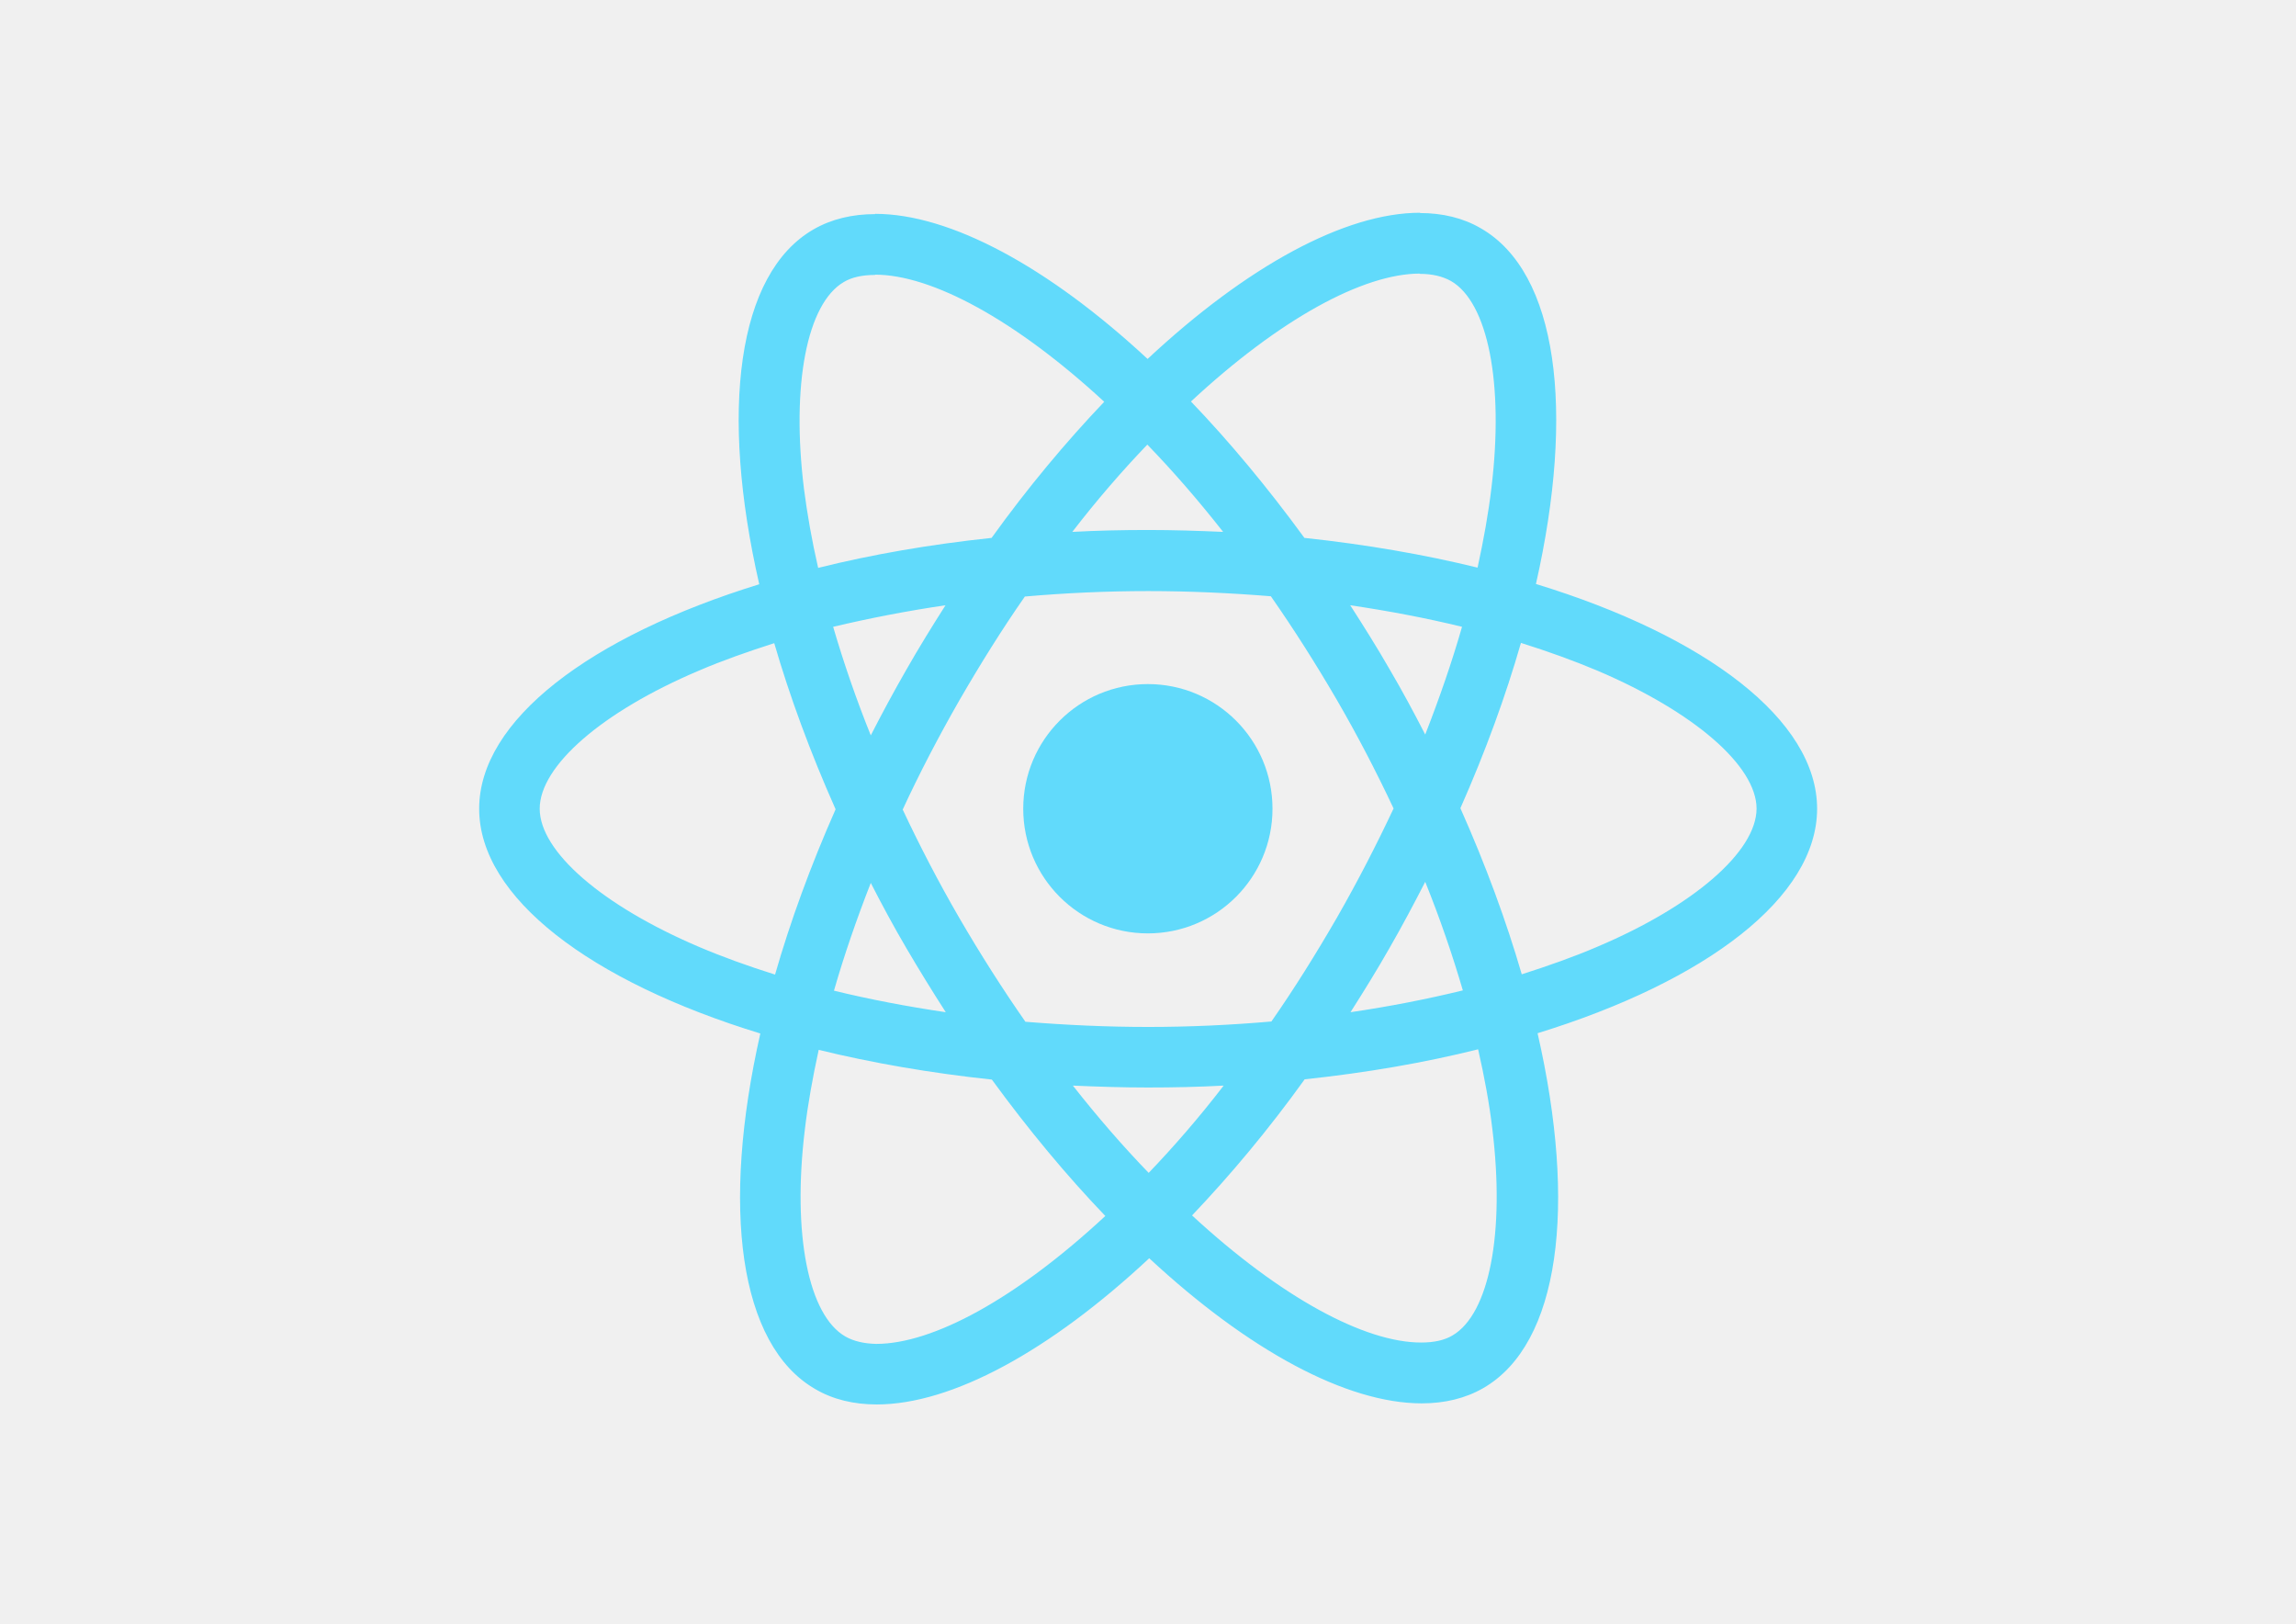
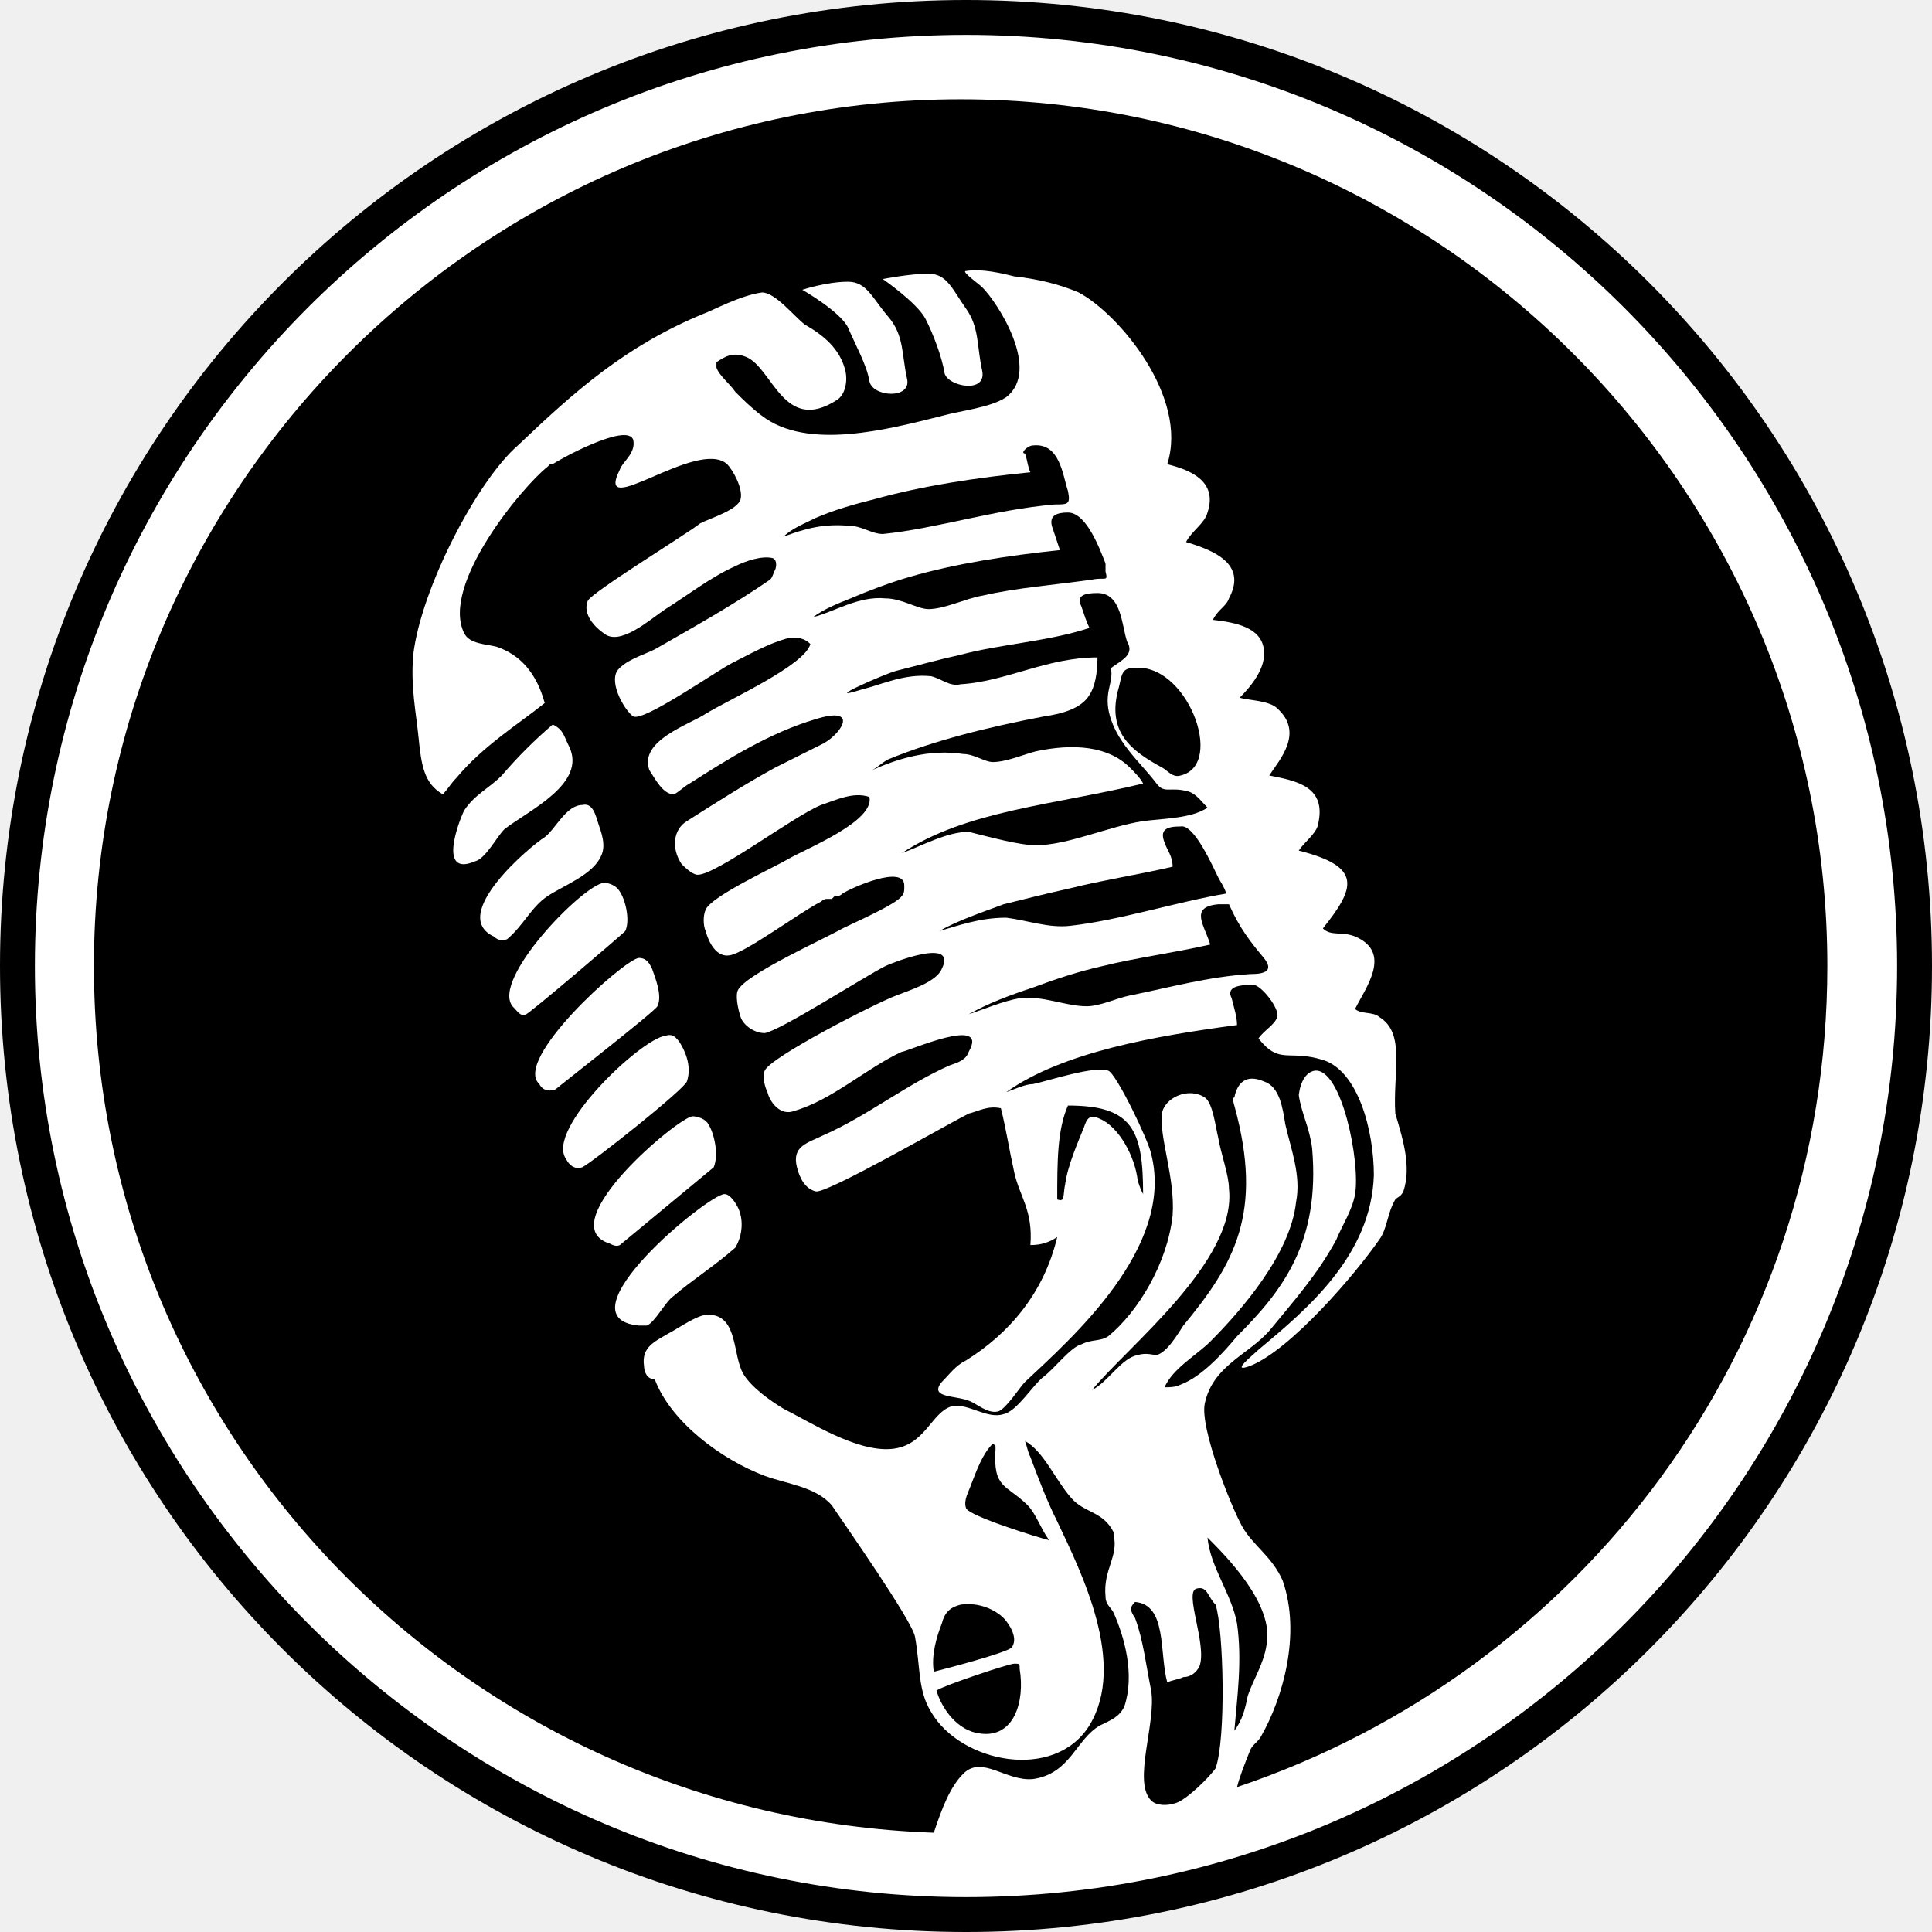
- <svg xmlns="http://www.w3.org/2000/svg" viewBox="0 0 841.9 595.3">
-   <g fill="#61DAFB">
-     <path d="M666.3 296.5c0-32.5-40.7-63.3-103.1-82.4 14.4-63.6 8-114.2-20.2-130.4-6.5-3.8-14.1-5.6-22.4-5.6v22.3c4.6 0 8.3.9 11.4 2.6 13.6 7.8 19.5 37.5 14.9 75.7-1.1 9.4-2.9 19.3-5.1 29.4-19.6-4.8-41-8.5-63.5-10.9-13.5-18.5-27.5-35.3-41.6-50 32.6-30.3 63.2-46.9 84-46.9V78c-27.5 0-63.5 19.6-99.9 53.6-36.4-33.8-72.4-53.2-99.9-53.2v22.3c20.7 0 51.4 16.5 84 46.6-14 14.7-28 31.4-41.3 49.9-22.6 2.4-44 6.1-63.6 11-2.3-10-4-19.7-5.2-29-4.7-38.2 1.1-67.9 14.6-75.8 3-1.8 6.9-2.6 11.5-2.6V78.5c-8.4 0-16 1.8-22.6 5.6-28.1 16.2-34.4 66.7-19.9 130.1-62.2 19.2-102.7 49.9-102.7 82.3 0 32.5 40.7 63.3 103.1 82.4-14.4 63.6-8 114.2 20.2 130.4 6.5 3.8 14.1 5.6 22.5 5.6 27.5 0 63.5-19.6 99.9-53.6 36.4 33.8 72.4 53.2 99.9 53.2 8.4 0 16-1.8 22.6-5.6 28.1-16.2 34.4-66.7 19.9-130.1 62-19.1 102.5-49.9 102.5-82.3zm-130.2-66.7c-3.7 12.9-8.3 26.2-13.5 39.5-4.1-8-8.4-16-13.1-24-4.6-8-9.5-15.8-14.4-23.4 14.2 2.1 27.9 4.7 41 7.9zm-45.8 106.5c-7.8 13.5-15.8 26.3-24.1 38.2-14.9 1.3-30 2-45.2 2-15.1 0-30.2-.7-45-1.9-8.3-11.9-16.4-24.6-24.2-38-7.6-13.1-14.5-26.4-20.8-39.8 6.2-13.4 13.2-26.8 20.7-39.9 7.8-13.5 15.8-26.3 24.1-38.2 14.9-1.3 30-2 45.2-2 15.1 0 30.2.7 45 1.9 8.3 11.9 16.4 24.6 24.2 38 7.6 13.1 14.5 26.4 20.8 39.8-6.3 13.4-13.2 26.8-20.7 39.9zm32.3-13c5.4 13.4 10 26.8 13.8 39.8-13.1 3.2-26.9 5.9-41.2 8 4.9-7.7 9.8-15.6 14.4-23.7 4.6-8 8.9-16.1 13-24.1zM421.2 430c-9.3-9.6-18.6-20.3-27.8-32 9 .4 18.2.7 27.5.7 9.4 0 18.7-.2 27.8-.7-9 11.7-18.3 22.4-27.5 32zm-74.4-58.9c-14.2-2.1-27.9-4.7-41-7.9 3.7-12.9 8.3-26.2 13.5-39.5 4.1 8 8.4 16 13.1 24 4.7 8 9.5 15.8 14.4 23.4zM420.7 163c9.3 9.6 18.6 20.3 27.8 32-9-.4-18.2-.7-27.5-.7-9.4 0-18.7.2-27.8.7 9-11.7 18.3-22.4 27.5-32zm-74 58.9c-4.9 7.7-9.8 15.6-14.4 23.7-4.6 8-8.9 16-13 24-5.4-13.4-10-26.8-13.8-39.8 13.1-3.1 26.9-5.8 41.2-7.9zm-90.5 125.2c-35.4-15.1-58.3-34.9-58.3-50.6 0-15.7 22.9-35.6 58.3-50.6 8.6-3.7 18-7 27.7-10.1 5.7 19.6 13.2 40 22.5 60.9-9.2 20.8-16.6 41.1-22.2 60.6-9.9-3.1-19.3-6.5-28-10.2zM310 490c-13.6-7.8-19.5-37.5-14.9-75.7 1.1-9.4 2.9-19.3 5.1-29.4 19.6 4.8 41 8.5 63.5 10.9 13.5 18.5 27.5 35.3 41.6 50-32.6 30.3-63.2 46.9-84 46.9-4.5-.1-8.3-1-11.3-2.7zm237.2-76.2c4.7 38.2-1.1 67.9-14.6 75.8-3 1.8-6.9 2.6-11.5 2.6-20.7 0-51.4-16.5-84-46.6 14-14.7 28-31.4 41.3-49.9 22.6-2.4 44-6.1 63.6-11 2.3 10.1 4.1 19.8 5.2 29.1zm38.5-66.7c-8.6 3.7-18 7-27.7 10.1-5.7-19.6-13.2-40-22.5-60.9 9.2-20.8 16.6-41.1 22.2-60.6 9.9 3.1 19.3 6.5 28.1 10.2 35.4 15.1 58.3 34.9 58.3 50.6-.1 15.7-23 35.6-58.4 50.6zM320.8 78.4z" />
-     <circle cx="420.9" cy="296.5" r="45.7" />
-     <path d="M520.5 78.1z" />
+ <svg xmlns="http://www.w3.org/2000/svg" version="1.1" id="Layer_1" x="0px" y="0px" viewBox="0 0 72 72" style="enable-background:new 0 0 72 72;" xml:space="preserve">
+   <style type="text/css">
+ 	.st0{fill:#FFFFFF;}
+ </style>
+   <circle class="st0" cx="36" cy="36" r="35.6" />
+   <g>
+     <g>
+       <path d="M41.7,25.6c-0.5,1.7,0.5,2.4,1.6,3c0.2,0.1,0.4,0.4,0.7,0.3c1.7-0.4,0.2-4.3-1.8-4C41.8,24.9,41.8,25.2,41.7,25.6z" />
+       <path d="M39.7,44.1c0.1-0.7,0.5-1.6,0.7-2.1c0.1-0.3,0.2-0.5,0.6-0.3c0.7,0.3,1.3,1.4,1.4,2.3c0.1,0.3,0.1,0.3,0.2,0.5    c0-2.4-0.4-3.3-2.8-3.3c-0.4,0.9-0.4,2.1-0.4,3.5C39.7,44.8,39.6,44.6,39.7,44.1z" />
+       <path d="M45,57.3c0.1,1.1,0.9,2.1,1.1,3.2c0.2,1.4,0,2.8-0.1,4c0.3-0.4,0.4-0.8,0.5-1.3c0.2-0.6,0.6-1.2,0.7-1.9    C47.5,59.8,45.7,58,45,57.3z" />
+       <path d="M37.4,60.3c-0.3-0.3-0.9-0.6-1.6-0.5c-0.4,0.1-0.6,0.3-0.7,0.7c-0.2,0.5-0.4,1.2-0.3,1.8c0.4-0.1,2.7-0.7,2.9-0.9    C38,61,37.5,60.4,37.4,60.3z" />
+       <path d="M44.6,59.2c-0.5,0.1,0.4,2.1,0.1,2.9c-0.1,0.2-0.3,0.4-0.6,0.4c-0.2,0.1-0.4,0.1-0.6,0.2c-0.3-1.1,0-2.9-1.2-3    c-0.2,0.2-0.2,0.3,0,0.6c0.3,0.8,0.4,1.7,0.6,2.7c0.2,1.2-0.7,3.4,0,4.1c0.2,0.2,0.6,0.2,0.9,0.1c0.4-0.1,1.3-1,1.5-1.3    c0.4-1.1,0.3-5.2,0-6.1C45,59.5,45,59.1,44.6,59.2z" />
+       <path d="M37.1,54c0-0.2,0-0.1-0.1-0.2c-0.4,0.4-0.6,1-0.8,1.5c-0.1,0.3-0.3,0.6-0.2,0.9c0.1,0.3,2.7,1.1,3.1,1.2    c-0.3-0.4-0.5-1-0.8-1.3C37.5,55.3,37,55.5,37.1,54z" />
+       <path d="M45.8,33.7c-0.1,0-0.3,0-0.4,0c-1.1,0.1-0.5,0.8-0.3,1.5c-1.3,0.3-2.8,0.5-4,0.8c-0.9,0.2-1.8,0.5-2.6,0.8    c-0.9,0.3-1.7,0.6-2.4,1c0.6-0.2,1.3-0.5,1.9-0.6c0.9-0.1,1.7,0.3,2.5,0.3c0.5,0,1.1-0.3,1.6-0.4c1.5-0.3,2.9-0.7,4.5-0.8    c0.5,0,0.9-0.1,0.5-0.6C46.6,35.1,46.2,34.6,45.8,33.7z" />
+       <path d="M37.8,62c-0.2,0-2.6,0.8-2.9,1c0.2,0.7,0.8,1.5,1.6,1.6c1.3,0.2,1.7-1.2,1.5-2.4C38,62,38,62,37.8,62z" />
+       <path d="M39.9,34.5c1.8-0.2,4-0.9,5.8-1.2c-0.1-0.3-0.2-0.4-0.3-0.6c-0.2-0.4-0.9-2-1.4-1.9c-0.5,0-0.8,0.1-0.6,0.6    c0.1,0.3,0.3,0.5,0.3,0.9c-1.3,0.3-2.6,0.5-3.8,0.8c-0.9,0.2-1.7,0.4-2.5,0.6c-0.8,0.3-1.7,0.6-2.4,1c0.7-0.2,1.5-0.5,2.5-0.5    C38.3,34.3,39.1,34.6,39.9,34.5z" />
+       <path d="M68.1,36c0-17.8-14.5-32.3-32.3-32.3C18,3.7,3.5,18.2,3.5,36c0,17.5,13.9,31.7,31.3,32.3c0.3-0.9,0.6-1.7,1.1-2.2    c0.7-0.7,1.6,0.3,2.6,0.2c1.4-0.2,1.6-1.5,2.5-2c0.4-0.2,0.7-0.3,0.9-0.7c0.4-1.2,0-2.6-0.4-3.5c-0.1-0.2-0.3-0.3-0.3-0.6    c-0.1-1,0.5-1.5,0.3-2.3v-0.1c-0.4-0.8-1.1-0.7-1.6-1.3c-0.6-0.7-1-1.7-1.7-2.1c0.1,0.3,0.1,0.4,0.2,0.6c0.3,0.8,0.6,1.6,1,2.4    c0.9,1.9,2.6,5.3,1.2,7.6c-1.3,2.1-4.8,1.4-5.9-0.5c-0.5-0.8-0.4-1.7-0.6-2.8c-0.1-0.6-2.7-4.3-3.1-4.9c-0.6-0.7-1.7-0.8-2.5-1.1    c-1.6-0.6-3.5-2-4.1-3.6c-0.4,0-0.4-0.5-0.4-0.5c-0.1-0.7,0.4-0.9,0.9-1.2c0.4-0.2,1.2-0.8,1.6-0.7c1,0.1,0.8,1.5,1.2,2.2    c0.3,0.5,1,1,1.5,1.3c1,0.5,2.7,1.6,4,1.5s1.5-1.4,2.3-1.6c0.6-0.1,1.3,0.5,1.9,0.3c0.5-0.1,1.1-1.1,1.5-1.4    c0.4-0.3,1-1.1,1.4-1.2c0.4-0.2,0.7-0.1,1-0.3c1.1-0.9,2.2-2.7,2.4-4.5c0.1-1.4-0.5-2.9-0.4-3.8c0.1-0.6,1-1,1.6-0.6    c0.3,0.2,0.4,1.1,0.5,1.5c0.1,0.6,0.4,1.4,0.4,1.9c0.3,2.7-3.8,5.9-5.1,7.5c0.6-0.3,1.1-1.2,1.7-1.3c0.3-0.1,0.6,0,0.7,0    c0.4-0.1,0.8-0.8,1-1.1c1.9-2.3,3-4.2,1.9-8.2c0,0-0.1-0.3,0-0.3c0.1-0.5,0.4-0.9,1.1-0.6c0.6,0.2,0.7,1,0.8,1.6    c0.2,0.9,0.6,1.9,0.4,2.9c-0.2,1.9-2,4-3.2,5.2c-0.5,0.5-1.4,1-1.7,1.7c0.2,0,0.4,0,0.6-0.1c0.8-0.3,1.6-1.2,2.1-1.8    c1.7-1.7,3.1-3.5,2.8-7c-0.1-0.8-0.4-1.3-0.5-2c0,0.2,0-0.8,0.6-0.9c1-0.1,1.7,3.4,1.5,4.6c-0.1,0.6-0.5,1.2-0.7,1.7    c-0.7,1.3-1.6,2.3-2.5,3.4c-0.8,0.9-2.1,1.3-2.4,2.7c-0.2,0.9,1,3.9,1.4,4.6c0.4,0.7,1.1,1.1,1.5,2c0.7,2,0,4.4-0.8,5.8    c-0.1,0.2-0.3,0.3-0.4,0.5c-0.2,0.5-0.4,1-0.5,1.4C58.9,62.3,68.1,50.3,68.1,36z M34.6,10.2c0.7,0,0.9,0.6,1.4,1.3    s0.4,1.4,0.6,2.3c0.2,0.9-1.3,0.6-1.4,0.1c-0.1-0.6-0.4-1.4-0.7-2s-1.6-1.5-1.6-1.5S33.9,10.2,34.6,10.2z M31.6,10.5    c0.7,0,0.9,0.6,1.5,1.3s0.5,1.4,0.7,2.3c0.2,0.8-1.3,0.7-1.4,0.1c-0.1-0.6-0.5-1.3-0.8-2c-0.3-0.6-1.7-1.4-1.7-1.4    S30.8,10.5,31.6,10.5z M17.3,30.2c0.4-0.6,0.9-0.8,1.4-1.3c0.6-0.7,1.2-1.3,1.9-1.9c0.4,0.2,0.4,0.4,0.6,0.8    c0.7,1.4-1.5,2.4-2.4,3.1c-0.3,0.3-0.7,1.1-1.1,1.2C16.3,32.7,17.1,30.6,17.3,30.2z M18.9,35c-0.2,0.1-0.4,0-0.5-0.1    c-1.7-0.8,1.4-3.4,1.9-3.7c0.4-0.3,0.8-1.2,1.4-1.2c0.4-0.1,0.5,0.4,0.6,0.7c0.1,0.3,0.3,0.8,0.1,1.2c-0.3,0.7-1.4,1.1-2,1.5    C19.8,33.8,19.5,34.5,18.9,35L18.9,35z M19.1,37.5c-0.8-1,2.6-4.5,3.4-4.6c0.2,0,0.4,0.1,0.5,0.2c0.3,0.3,0.5,1.2,0.3,1.6    c-0.2,0.2-3.6,3.1-3.7,3.1C19.4,37.9,19.3,37.7,19.1,37.5z M20.1,40.4c-1-0.9,3.1-4.6,3.7-4.7c0.3,0,0.4,0.2,0.5,0.4    c0.1,0.3,0.4,1,0.2,1.4c-0.1,0.2-3.7,3-3.8,3.1C20.4,40.7,20.2,40.6,20.1,40.4z M21.7,43.5c-0.3,0.1-0.5-0.1-0.6-0.3    c-0.8-1.1,2.8-4.5,3.7-4.6c0.3-0.1,0.4,0.1,0.5,0.2c0.2,0.3,0.5,0.9,0.3,1.5C25.5,40.6,22.1,43.3,21.7,43.5L21.7,43.5z M25.8,41.6    c0.2,0,0.5,0.1,0.6,0.3c0.2,0.3,0.4,1.1,0.2,1.6l-3.5,2.9c-0.2,0.1-0.4-0.1-0.5-0.1C20.7,45.5,25.2,41.7,25.8,41.6z M27.4,46.5    L27.4,46.5c-0.8,0.7-1.6,1.2-2.3,1.8c-0.3,0.2-0.7,1-1,1.1c-0.1,0-0.2,0-0.3,0c-3-0.3,2.6-4.9,3.2-4.9c0.2,0,0.4,0.3,0.5,0.5    C27.7,45.4,27.7,46,27.4,46.5z M52.3,44.4c-0.1,0.2-0.2,0.2-0.3,0.3c-0.3,0.5-0.3,1.1-0.6,1.5c-0.9,1.3-3.3,4.1-4.8,4.7    c-0.8,0.3,0.1-0.4,0.3-0.6c1.8-1.5,4.2-3.5,4.3-6.5c0-1.7-0.6-3.9-1.9-4.3c-1.3-0.4-1.6,0.2-2.4-0.8c0.2-0.3,0.6-0.5,0.7-0.8    c0.1-0.3-0.6-1.2-0.9-1.2c-0.6,0-1,0.1-0.8,0.5c0.1,0.4,0.2,0.7,0.2,1c-3,0.4-6.5,1-8.6,2.5c0.3-0.1,0.7-0.3,1-0.3    c0.5-0.1,2.3-0.7,2.8-0.5c0.3,0.1,1.5,2.6,1.6,3.1c0.9,3.5-3,6.9-4.7,8.5c-0.2,0.2-0.7,1-1,1.1c-0.4,0.1-0.8-0.3-1.1-0.4    c-0.5-0.2-1.5-0.1-1-0.7c0.3-0.3,0.5-0.6,0.9-0.8c1.6-1,2.9-2.5,3.4-4.6c-0.3,0.2-0.6,0.3-1,0.3c0.1-1.3-0.4-1.8-0.6-2.7    c-0.2-0.9-0.3-1.6-0.5-2.4c-0.5-0.1-0.8,0.1-1.2,0.2c-0.8,0.4-5.3,3-5.7,2.9c-0.4-0.1-0.6-0.5-0.7-0.9c-0.2-0.8,0.4-0.9,1-1.2    c1.6-0.7,3.1-1.9,4.7-2.6c0.3-0.1,0.6-0.2,0.7-0.5c0.8-1.4-2.3,0-2.5,0c-1.3,0.6-2.6,1.8-4,2.2c-0.5,0.2-0.9-0.3-1-0.7    c-0.1-0.2-0.2-0.6-0.1-0.8c0.2-0.5,4.1-2.5,4.9-2.8c0.5-0.2,1.5-0.5,1.7-1c0.6-1.2-1.9-0.2-2.1-0.1c-0.8,0.4-3.9,2.4-4.5,2.5    c-0.4,0-0.8-0.3-0.9-0.6s-0.2-0.8-0.1-1c0.3-0.6,3.2-1.9,3.9-2.3c0.4-0.2,2-0.9,2.2-1.2c0.1-0.1,0.1-0.2,0.1-0.4    c0-0.8-2,0.1-2.3,0.3l0,0c0,0-0.1,0.1-0.2,0.1h-0.1L31,33.5c-0.1,0-0.1,0-0.2,0c0,0-0.1,0-0.2,0.1c-0.8,0.4-2.8,1.9-3.4,2    c-0.5,0.1-0.8-0.5-0.9-0.9c-0.1-0.2-0.1-0.6,0-0.8c0.2-0.5,2.6-1.6,3.1-1.9c0.7-0.4,3.2-1.4,3-2.3c-0.6-0.2-1.2,0.1-1.8,0.3    c-1,0.4-3.9,2.6-4.6,2.6c-0.2,0-0.5-0.3-0.6-0.4c-0.4-0.6-0.3-1.3,0.2-1.6c1.1-0.7,2.2-1.4,3.3-2c0.6-0.3,1.2-0.6,1.8-0.9    c0.7-0.4,1.3-1.4-0.3-0.9c-1.7,0.5-3.3,1.5-4.7,2.4c-0.2,0.1-0.5,0.4-0.6,0.4c-0.4,0-0.7-0.6-0.9-0.9c-0.4-1.1,1.5-1.7,2.1-2.1    c0.8-0.5,3.7-1.8,3.9-2.6c-0.2-0.2-0.5-0.3-0.9-0.2c-0.7,0.2-1.4,0.6-2,0.9s-3.3,2.2-3.7,2c-0.3-0.2-0.9-1.2-0.6-1.7    c0.3-0.4,1-0.6,1.4-0.8c1.4-0.8,3-1.7,4.3-2.6c0.1-0.1,0.1-0.2,0.2-0.4c0,0,0.1-0.3-0.1-0.4c-0.4-0.1-1,0.1-1.4,0.3    c-0.9,0.4-1.8,1.1-2.6,1.6c-0.6,0.4-1.7,1.4-2.3,0.9c-0.3-0.2-0.8-0.7-0.6-1.2c0.1-0.3,3.7-2.5,4.2-2.9c0.4-0.2,1.4-0.5,1.5-0.9    s-0.3-1.1-0.5-1.3c-1.1-1-5,2.2-4,0.2c0.1-0.3,0.6-0.6,0.5-1.1c-0.2-0.7-2.9,0.8-3,0.9h-0.1l-0.1,0.1c-0.9,0.7-4,4.4-3.1,6.2    c0.2,0.4,0.8,0.4,1.2,0.5c0.9,0.3,1.5,1,1.8,2.1C19.3,27,18,27.8,17,29c-0.2,0.2-0.3,0.4-0.5,0.6c-0.7-0.4-0.8-1.1-0.9-2.1    c-0.1-1-0.3-1.9-0.2-3.1c0.3-2.5,2.4-6.5,3.9-7.8c2.1-2,4-3.7,6.9-4.9c0.3-0.1,1.4-0.7,2.2-0.8c0.5,0,1.2,0.9,1.6,1.2    c0.7,0.4,1.3,0.9,1.5,1.7c0.1,0.4,0,0.9-0.3,1.1c-2,1.3-2.4-1.2-3.4-1.6c-0.5-0.2-0.8,0-1.1,0.2v0.2c0.1,0.3,0.5,0.6,0.7,0.9    c0.3,0.3,0.6,0.6,1,0.9c1.7,1.3,4.7,0.5,6.7,0c0.7-0.2,1.8-0.3,2.4-0.7c1.3-1-0.3-3.5-0.9-4.1c-0.1-0.1-0.8-0.6-0.6-0.6    c0.6-0.1,1.4,0.1,1.8,0.2c0.9,0.1,1.7,0.3,2.4,0.6c1.5,0.8,4.1,3.9,3.3,6.4c0.8,0.2,1.9,0.6,1.5,1.8c-0.1,0.4-0.6,0.7-0.8,1.1    c1,0.3,2.3,0.8,1.6,2.1c-0.1,0.3-0.4,0.4-0.6,0.8c0.9,0.1,1.8,0.3,1.9,1.1c0.1,0.7-0.5,1.4-0.9,1.8c0.3,0.1,1.1,0.1,1.4,0.4    c1,0.9,0.1,1.9-0.3,2.5c1,0.2,2.2,0.4,1.8,1.9c-0.1,0.3-0.5,0.6-0.7,0.9c2.4,0.6,2.1,1.4,0.9,2.9c0.3,0.3,0.7,0.1,1.2,0.3    c1.4,0.6,0.4,1.9,0,2.7c0.2,0.2,0.7,0.1,0.9,0.3c1,0.6,0.5,2.1,0.6,3.6C52.3,42.5,52.6,43.5,52.3,44.4z" />
+       <path d="M38.6,31.5c1.2,0,2.7-0.7,4-0.9c0.8-0.1,1.8-0.1,2.4-0.5c-0.2-0.2-0.4-0.5-0.7-0.6c-0.7-0.2-0.9,0.1-1.2-0.3    c-0.6-0.8-1.6-1.6-1.8-2.8c-0.1-0.7,0.2-1,0.1-1.5c0.4-0.3,0.9-0.5,0.6-1c-0.2-0.6-0.2-1.8-1.1-1.8c-0.5,0-0.8,0.1-0.6,0.5    c0.1,0.3,0.2,0.6,0.3,0.8c-1.5,0.5-3.3,0.6-4.8,1c-0.9,0.2-1.6,0.4-2.4,0.6c-0.4,0.1-2.9,1.2-1.3,0.7c0.8-0.2,1.6-0.6,2.6-0.5    c0.4,0.1,0.7,0.4,1.1,0.3c1.7-0.1,3.2-1,5.1-1c0,0.6-0.1,1.1-0.3,1.4c-0.3,0.5-1,0.7-1.7,0.8c-2.1,0.4-4.1,0.9-5.8,1.6    c-0.2,0.1-0.4,0.3-0.6,0.4c0.9-0.4,2.1-0.8,3.4-0.6c0.4,0,0.8,0.3,1.1,0.3c0.5,0,1.2-0.3,1.6-0.4c1.4-0.3,2.7-0.2,3.5,0.6    c0.2,0.2,0.4,0.4,0.5,0.6c-3.3,0.8-6.6,1-9,2.6c0.8-0.3,1.7-0.8,2.5-0.8C36.9,31.2,38,31.5,38.6,31.5z" />
+       <path d="M31.7,19.6c0.4,0,0.8,0.3,1.2,0.3c2-0.2,4.1-0.9,6.4-1.1c0.5,0,0.6,0,0.5-0.5c-0.2-0.6-0.3-1.8-1.3-1.7    c-0.2,0-0.5,0.3-0.3,0.3c0.1,0.3,0.1,0.5,0.2,0.7c-2,0.2-4,0.5-5.8,1c-0.8,0.2-1.5,0.4-2.2,0.7c-0.4,0.2-0.9,0.4-1.2,0.7    C30,19.7,30.7,19.5,31.7,19.6z" />
+       <path d="M34.6,22.7c0.6,0,1.4-0.4,2-0.5c1.3-0.3,2.7-0.4,4.1-0.6c0.5-0.1,0.6,0.1,0.5-0.3c0-0.1,0-0.2,0-0.3    c-0.2-0.5-0.7-1.9-1.4-1.9c-0.4,0-0.7,0.1-0.6,0.5c0.1,0.3,0.2,0.6,0.3,0.9c-1.9,0.2-3.9,0.5-5.6,1c-0.7,0.2-1.5,0.5-2.2,0.8    c-0.5,0.2-1,0.4-1.4,0.7c0.8-0.2,1.7-0.8,2.7-0.7C33.6,22.3,34.2,22.7,34.6,22.7z" />
+     </g>
+     <path d="M36,72C16.1,72,0,55.9,0,36S16.1,0,36,0s36,16.1,36,36S55.9,72,36,72z M36,1.3C16.8,1.3,1.3,16.9,1.3,36S16.9,70.7,36,70.7   c19.2,0,34.7-15.6,34.7-34.7S55.2,1.3,36,1.3z" />
  </g>
</svg>
